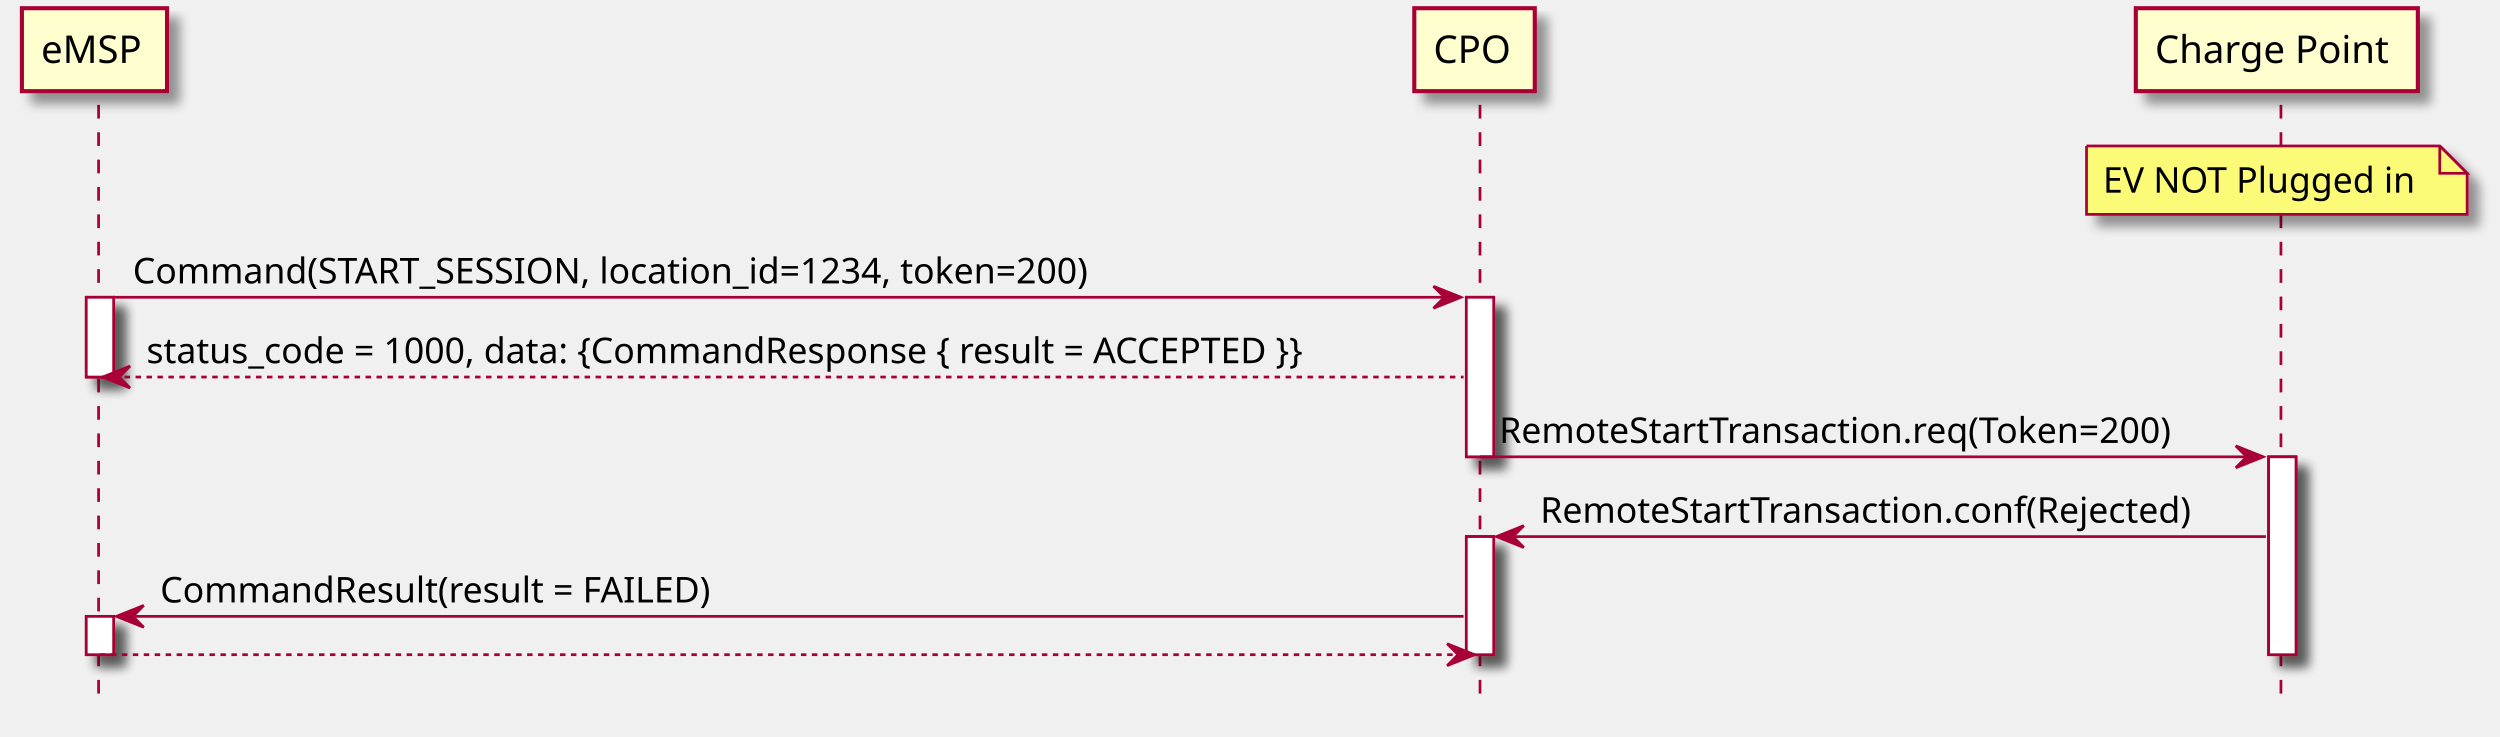
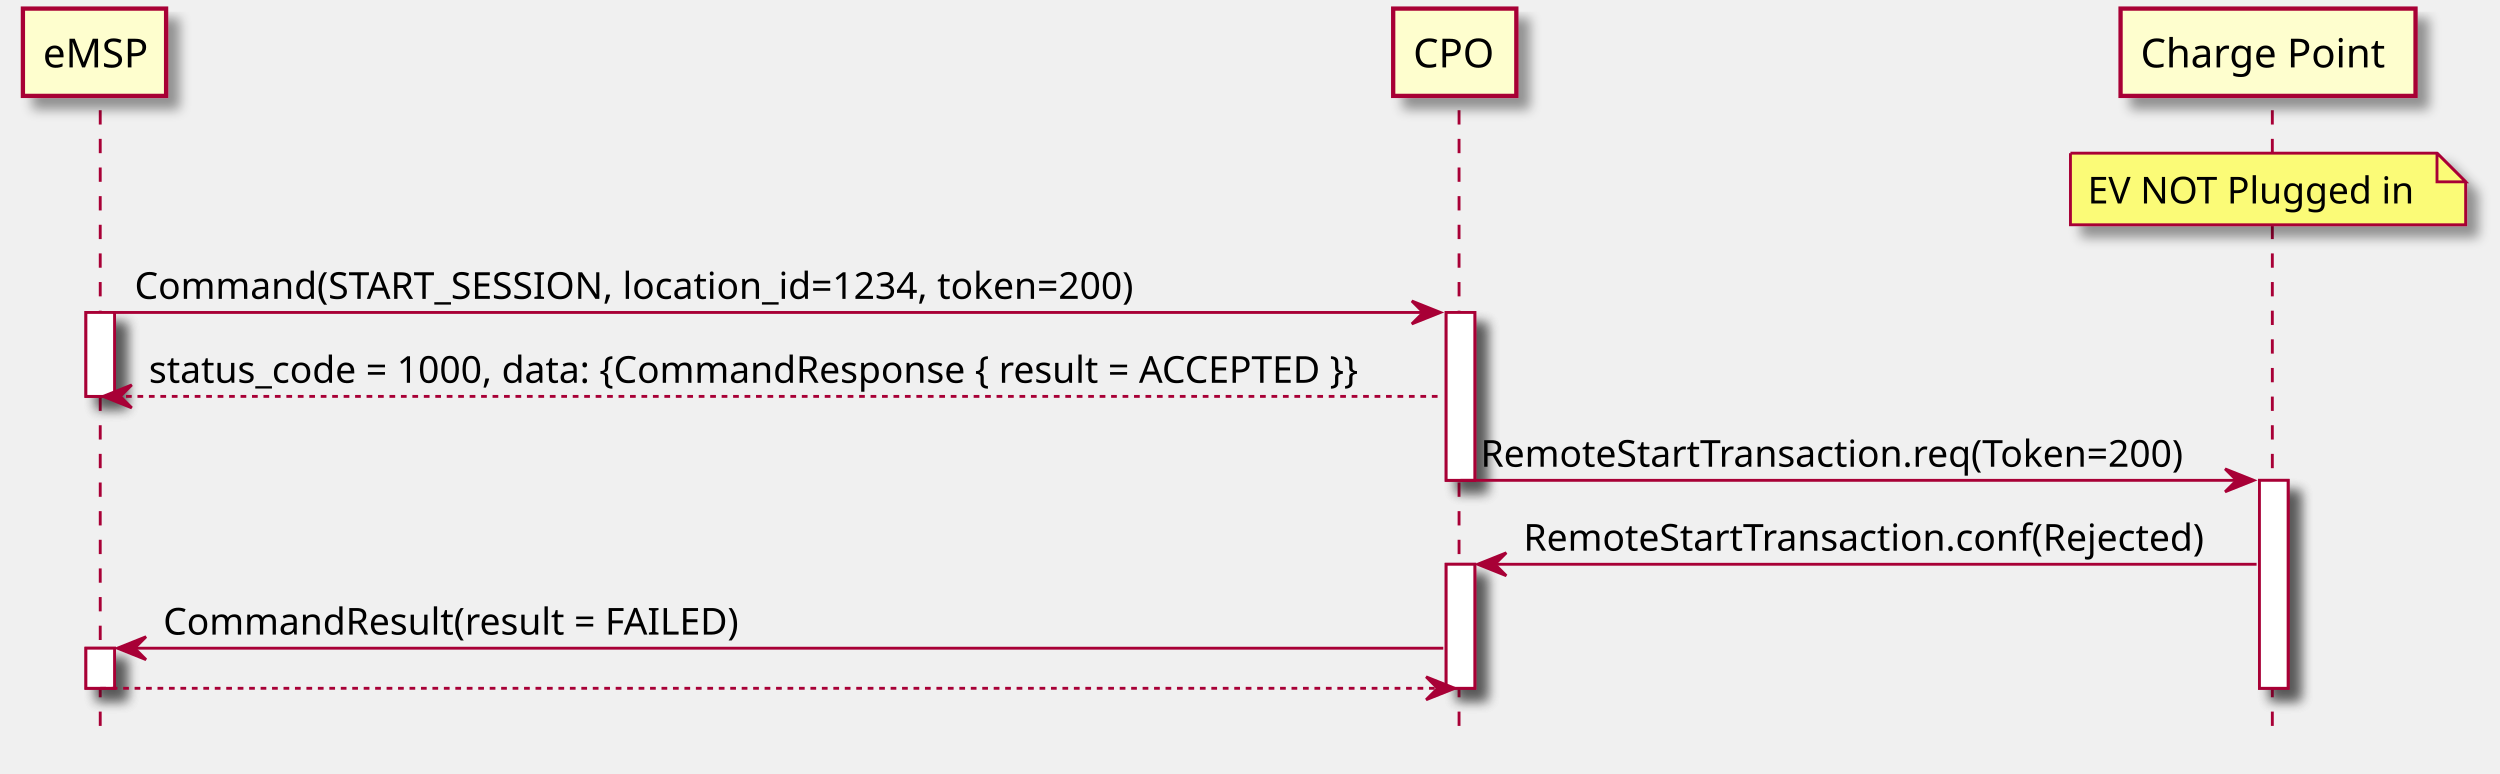
- <svg xmlns="http://www.w3.org/2000/svg" contentScriptType="application/ecmascript" contentStyleType="text/css" height="269px" preserveAspectRatio="none" style="width:913px;height:269px;" version="1.1" viewBox="0 0 913 269" width="913px" zoomAndPan="magnify">
+ <svg xmlns="http://www.w3.org/2000/svg" contentScriptType="application/ecmascript" contentStyleType="text/css" height="270px" preserveAspectRatio="none" style="width:873px;height:270px;" version="1.1" viewBox="0 0 873 270" width="873px" zoomAndPan="magnify">
  <defs>
    <filter height="300%" id="f1phzcy7xrvxii" width="300%" x="-1" y="-1">
      <feGaussianBlur result="blurOut" stdDeviation="2.0" />
      <feColorMatrix in="blurOut" result="blurOut2" type="matrix" values="0 0 0 0 0 0 0 0 0 0 0 0 0 0 0 0 0 0 .4 0" />
      <feOffset dx="4.0" dy="4.0" in="blurOut2" result="blurOut3" />
      <feBlend in="SourceGraphic" in2="blurOut3" mode="normal" />
    </filter>
  </defs>
  <g>
-     <rect fill="#FFFFFF" filter="url(#f1phzcy7xrvxii)" height="29.133" style="stroke: #A80036; stroke-width: 1.0;" width="10" x="31.5" y="108.562" />
-     <rect fill="#FFFFFF" filter="url(#f1phzcy7xrvxii)" height="14" style="stroke: #A80036; stroke-width: 1.0;" width="10" x="31.5" y="225.094" />
-     <rect fill="#FFFFFF" filter="url(#f1phzcy7xrvxii)" height="58.266" style="stroke: #A80036; stroke-width: 1.0;" width="10" x="535.5" y="108.562" />
-     <rect fill="#FFFFFF" filter="url(#f1phzcy7xrvxii)" height="43.133" style="stroke: #A80036; stroke-width: 1.0;" width="10" x="535.5" y="195.961" />
-     <rect fill="#FFFFFF" filter="url(#f1phzcy7xrvxii)" height="72.266" style="stroke: #A80036; stroke-width: 1.0;" width="10" x="828.5" y="166.828" />
-     <line style="stroke: #A80036; stroke-width: 1.0; stroke-dasharray: 5.0,5.0;" x1="36" x2="36" y1="38.297" y2="257.094" />
-     <line style="stroke: #A80036; stroke-width: 1.0; stroke-dasharray: 5.0,5.0;" x1="540.5" x2="540.5" y1="38.297" y2="257.094" />
-     <line style="stroke: #A80036; stroke-width: 1.0; stroke-dasharray: 5.0,5.0;" x1="833" x2="833" y1="38.297" y2="257.094" />
-     <rect fill="#FEFECE" filter="url(#f1phzcy7xrvxii)" height="30.297" style="stroke: #A80036; stroke-width: 1.5;" width="53" x="8" y="3" />
-     <text fill="#000000" font-family="sans-serif" font-size="14" lengthAdjust="spacingAndGlyphs" textLength="39" x="15" y="22.995">eMSP</text>
-     <rect fill="#FEFECE" filter="url(#f1phzcy7xrvxii)" height="30.297" style="stroke: #A80036; stroke-width: 1.5;" width="44" x="516.5" y="3" />
-     <text fill="#000000" font-family="sans-serif" font-size="14" lengthAdjust="spacingAndGlyphs" textLength="30" x="523.5" y="22.995">CPO</text>
-     <rect fill="#FEFECE" filter="url(#f1phzcy7xrvxii)" height="30.297" style="stroke: #A80036; stroke-width: 1.5;" width="103" x="780" y="3" />
-     <text fill="#000000" font-family="sans-serif" font-size="14" lengthAdjust="spacingAndGlyphs" textLength="89" x="787" y="22.995">Charge Point</text>
-     <rect fill="#FFFFFF" filter="url(#f1phzcy7xrvxii)" height="29.133" style="stroke: #A80036; stroke-width: 1.0;" width="10" x="31.5" y="108.562" />
-     <rect fill="#FFFFFF" filter="url(#f1phzcy7xrvxii)" height="14" style="stroke: #A80036; stroke-width: 1.0;" width="10" x="31.5" y="225.094" />
-     <rect fill="#FFFFFF" filter="url(#f1phzcy7xrvxii)" height="58.266" style="stroke: #A80036; stroke-width: 1.0;" width="10" x="535.5" y="108.562" />
-     <rect fill="#FFFFFF" filter="url(#f1phzcy7xrvxii)" height="43.133" style="stroke: #A80036; stroke-width: 1.0;" width="10" x="535.5" y="195.961" />
-     <rect fill="#FFFFFF" filter="url(#f1phzcy7xrvxii)" height="72.266" style="stroke: #A80036; stroke-width: 1.0;" width="10" x="828.5" y="166.828" />
-     <path d="M762,53.297 L762,78.297 L901,78.297 L901,63.297 L891,53.297 L762,53.297 " fill="#FBFB77" filter="url(#f1phzcy7xrvxii)" style="stroke: #A80036; stroke-width: 1.0;" />
-     <path d="M891,53.297 L891,63.297 L901,63.297 L891,53.297 " fill="#FBFB77" style="stroke: #A80036; stroke-width: 1.0;" />
-     <text fill="#000000" font-family="sans-serif" font-size="13" lengthAdjust="spacingAndGlyphs" textLength="118" x="768" y="70.364">EV NOT Plugged in</text>
-     <polygon fill="#A80036" points="523.5,104.562,533.5,108.562,523.5,112.562,527.5,108.562" style="stroke: #A80036; stroke-width: 1.0;" />
-     <line style="stroke: #A80036; stroke-width: 1.0;" x1="41.5" x2="529.5" y1="108.562" y2="108.562" />
-     <text fill="#000000" font-family="sans-serif" font-size="13" lengthAdjust="spacingAndGlyphs" textLength="380" x="48.5" y="103.497">Command(START_SESSION, location_id=1234, token=200)</text>
-     <polygon fill="#A80036" points="47.5,133.695,37.5,137.695,47.5,141.695,43.5,137.695" style="stroke: #A80036; stroke-width: 1.0;" />
-     <line style="stroke: #A80036; stroke-width: 1.0; stroke-dasharray: 2.0,2.0;" x1="41.5" x2="534.5" y1="137.695" y2="137.695" />
-     <text fill="#000000" font-family="sans-serif" font-size="13" lengthAdjust="spacingAndGlyphs" textLength="470" x="53.5" y="132.629">status_code = 1000, data: {CommandResponse { result = ACCEPTED }}</text>
-     <polygon fill="#A80036" points="816.5,162.828,826.5,166.828,816.5,170.828,820.5,166.828" style="stroke: #A80036; stroke-width: 1.0;" />
-     <line style="stroke: #A80036; stroke-width: 1.0;" x1="540.5" x2="822.5" y1="166.828" y2="166.828" />
-     <text fill="#000000" font-family="sans-serif" font-size="13" lengthAdjust="spacingAndGlyphs" textLength="264" x="547.5" y="161.762">RemoteStartTransaction.req(Token=200)</text>
-     <polygon fill="#A80036" points="556.5,191.961,546.5,195.961,556.5,199.961,552.5,195.961" style="stroke: #A80036; stroke-width: 1.0;" />
-     <line style="stroke: #A80036; stroke-width: 1.0;" x1="550.5" x2="827.5" y1="195.961" y2="195.961" />
-     <text fill="#000000" font-family="sans-serif" font-size="13" lengthAdjust="spacingAndGlyphs" textLength="252" x="562.5" y="190.895">RemoteStartTransaction.conf(Rejected)</text>
-     <polygon fill="#A80036" points="52.5,221.094,42.5,225.094,52.5,229.094,48.5,225.094" style="stroke: #A80036; stroke-width: 1.0;" />
-     <line style="stroke: #A80036; stroke-width: 1.0;" x1="46.5" x2="534.5" y1="225.094" y2="225.094" />
-     <text fill="#000000" font-family="sans-serif" font-size="13" lengthAdjust="spacingAndGlyphs" textLength="215" x="58.5" y="220.028">CommandResult(result = FAILED)</text>
-     <polygon fill="#A80036" points="528.5,235.094,538.5,239.094,528.5,243.094,532.5,239.094" style="stroke: #A80036; stroke-width: 1.0;" />
-     <line style="stroke: #A80036; stroke-width: 1.0; stroke-dasharray: 2.0,2.0;" x1="36.5" x2="534.5" y1="239.094" y2="239.094" />
+     <rect fill="#FFFFFF" filter="url(#f1phzcy7xrvxii)" height="29.311" style="stroke: #A80036; stroke-width: 1.0;" width="10" x="30" y="109.109" />
+     <rect fill="#FFFFFF" filter="url(#f1phzcy7xrvxii)" height="14" style="stroke: #A80036; stroke-width: 1.0;" width="10" x="30" y="226.352" />
+     <rect fill="#FFFFFF" filter="url(#f1phzcy7xrvxii)" height="58.621" style="stroke: #A80036; stroke-width: 1.0;" width="10" x="505" y="109.109" />
+     <rect fill="#FFFFFF" filter="url(#f1phzcy7xrvxii)" height="43.31" style="stroke: #A80036; stroke-width: 1.0;" width="10" x="505" y="197.041" />
+     <rect fill="#FFFFFF" filter="url(#f1phzcy7xrvxii)" height="72.621" style="stroke: #A80036; stroke-width: 1.0;" width="10" x="789" y="167.731" />
+     <line style="stroke: #A80036; stroke-width: 1.0; stroke-dasharray: 5.0,5.0;" x1="35" x2="35" y1="38.488" y2="258.352" />
+     <line style="stroke: #A80036; stroke-width: 1.0; stroke-dasharray: 5.0,5.0;" x1="509.5" x2="509.5" y1="38.488" y2="258.352" />
+     <line style="stroke: #A80036; stroke-width: 1.0; stroke-dasharray: 5.0,5.0;" x1="793.5" x2="793.5" y1="38.488" y2="258.352" />
+     <rect fill="#FEFECE" filter="url(#f1phzcy7xrvxii)" height="30.488" style="stroke: #A80036; stroke-width: 1.5;" width="50" x="8" y="3" />
+     <text fill="#000000" font-family="sans-serif" font-size="14" lengthAdjust="spacingAndGlyphs" textLength="36" x="15" y="23.535">eMSP</text>
+     <rect fill="#FEFECE" filter="url(#f1phzcy7xrvxii)" height="30.488" style="stroke: #A80036; stroke-width: 1.5;" width="43" x="486.5" y="3" />
+     <text fill="#000000" font-family="sans-serif" font-size="14" lengthAdjust="spacingAndGlyphs" textLength="29" x="493.5" y="23.535">CPO</text>
+     <rect fill="#FEFECE" filter="url(#f1phzcy7xrvxii)" height="30.488" style="stroke: #A80036; stroke-width: 1.5;" width="103" x="740.5" y="3" />
+     <text fill="#000000" font-family="sans-serif" font-size="14" lengthAdjust="spacingAndGlyphs" textLength="89" x="747.5" y="23.535">Charge Point</text>
+     <rect fill="#FFFFFF" filter="url(#f1phzcy7xrvxii)" height="29.311" style="stroke: #A80036; stroke-width: 1.0;" width="10" x="30" y="109.109" />
+     <rect fill="#FFFFFF" filter="url(#f1phzcy7xrvxii)" height="14" style="stroke: #A80036; stroke-width: 1.0;" width="10" x="30" y="226.352" />
+     <rect fill="#FFFFFF" filter="url(#f1phzcy7xrvxii)" height="58.621" style="stroke: #A80036; stroke-width: 1.0;" width="10" x="505" y="109.109" />
+     <rect fill="#FFFFFF" filter="url(#f1phzcy7xrvxii)" height="43.31" style="stroke: #A80036; stroke-width: 1.0;" width="10" x="505" y="197.041" />
+     <rect fill="#FFFFFF" filter="url(#f1phzcy7xrvxii)" height="72.621" style="stroke: #A80036; stroke-width: 1.0;" width="10" x="789" y="167.731" />
+     <path d="M723,53.488 L723,78.488 L861,78.488 L861,63.488 L851,53.488 L723,53.488 " fill="#FBFB77" filter="url(#f1phzcy7xrvxii)" style="stroke: #A80036; stroke-width: 1.0;" />
+     <path d="M851,53.488 L851,63.488 L861,63.488 L851,53.488 " fill="#FBFB77" style="stroke: #A80036; stroke-width: 1.0;" />
+     <text fill="#000000" font-family="sans-serif" font-size="13" lengthAdjust="spacingAndGlyphs" textLength="117" x="729" y="71.057">EV NOT Plugged in</text>
+     <polygon fill="#A80036" points="493,105.109,503,109.109,493,113.109,497,109.109" style="stroke: #A80036; stroke-width: 1.0;" />
+     <line style="stroke: #A80036; stroke-width: 1.0;" x1="40" x2="499" y1="109.109" y2="109.109" />
+     <text fill="#000000" font-family="sans-serif" font-size="13" lengthAdjust="spacingAndGlyphs" textLength="369" x="47" y="104.367">Command(START_SESSION, location_id=1234, token=200)</text>
+     <polygon fill="#A80036" points="46,134.42,36,138.42,46,142.42,42,138.42" style="stroke: #A80036; stroke-width: 1.0;" />
+     <line style="stroke: #A80036; stroke-width: 1.0; stroke-dasharray: 2.0,2.0;" x1="40" x2="504" y1="138.42" y2="138.42" />
+     <text fill="#000000" font-family="sans-serif" font-size="13" lengthAdjust="spacingAndGlyphs" textLength="441" x="52" y="133.678">status_code = 1000, data: {CommandResponse { result = ACCEPTED }}</text>
+     <polygon fill="#A80036" points="777,163.731,787,167.731,777,171.731,781,167.731" style="stroke: #A80036; stroke-width: 1.0;" />
+     <line style="stroke: #A80036; stroke-width: 1.0;" x1="510" x2="783" y1="167.731" y2="167.731" />
+     <text fill="#000000" font-family="sans-serif" font-size="13" lengthAdjust="spacingAndGlyphs" textLength="255" x="517" y="162.988">RemoteStartTransaction.req(Token=200)</text>
+     <polygon fill="#A80036" points="526,193.041,516,197.041,526,201.041,522,197.041" style="stroke: #A80036; stroke-width: 1.0;" />
+     <line style="stroke: #A80036; stroke-width: 1.0;" x1="520" x2="788" y1="197.041" y2="197.041" />
+     <text fill="#000000" font-family="sans-serif" font-size="13" lengthAdjust="spacingAndGlyphs" textLength="243" x="532" y="192.299">RemoteStartTransaction.conf(Rejected)</text>
+     <polygon fill="#A80036" points="51,222.352,41,226.352,51,230.352,47,226.352" style="stroke: #A80036; stroke-width: 1.0;" />
+     <line style="stroke: #A80036; stroke-width: 1.0;" x1="45" x2="504" y1="226.352" y2="226.352" />
+     <text fill="#000000" font-family="sans-serif" font-size="13" lengthAdjust="spacingAndGlyphs" textLength="209" x="57" y="221.609">CommandResult(result = FAILED)</text>
+     <polygon fill="#A80036" points="498,236.352,508,240.352,498,244.352,502,240.352" style="stroke: #A80036; stroke-width: 1.0;" />
+     <line style="stroke: #A80036; stroke-width: 1.0; stroke-dasharray: 2.0,2.0;" x1="35" x2="504" y1="240.352" y2="240.352" />
  </g>
</svg>
